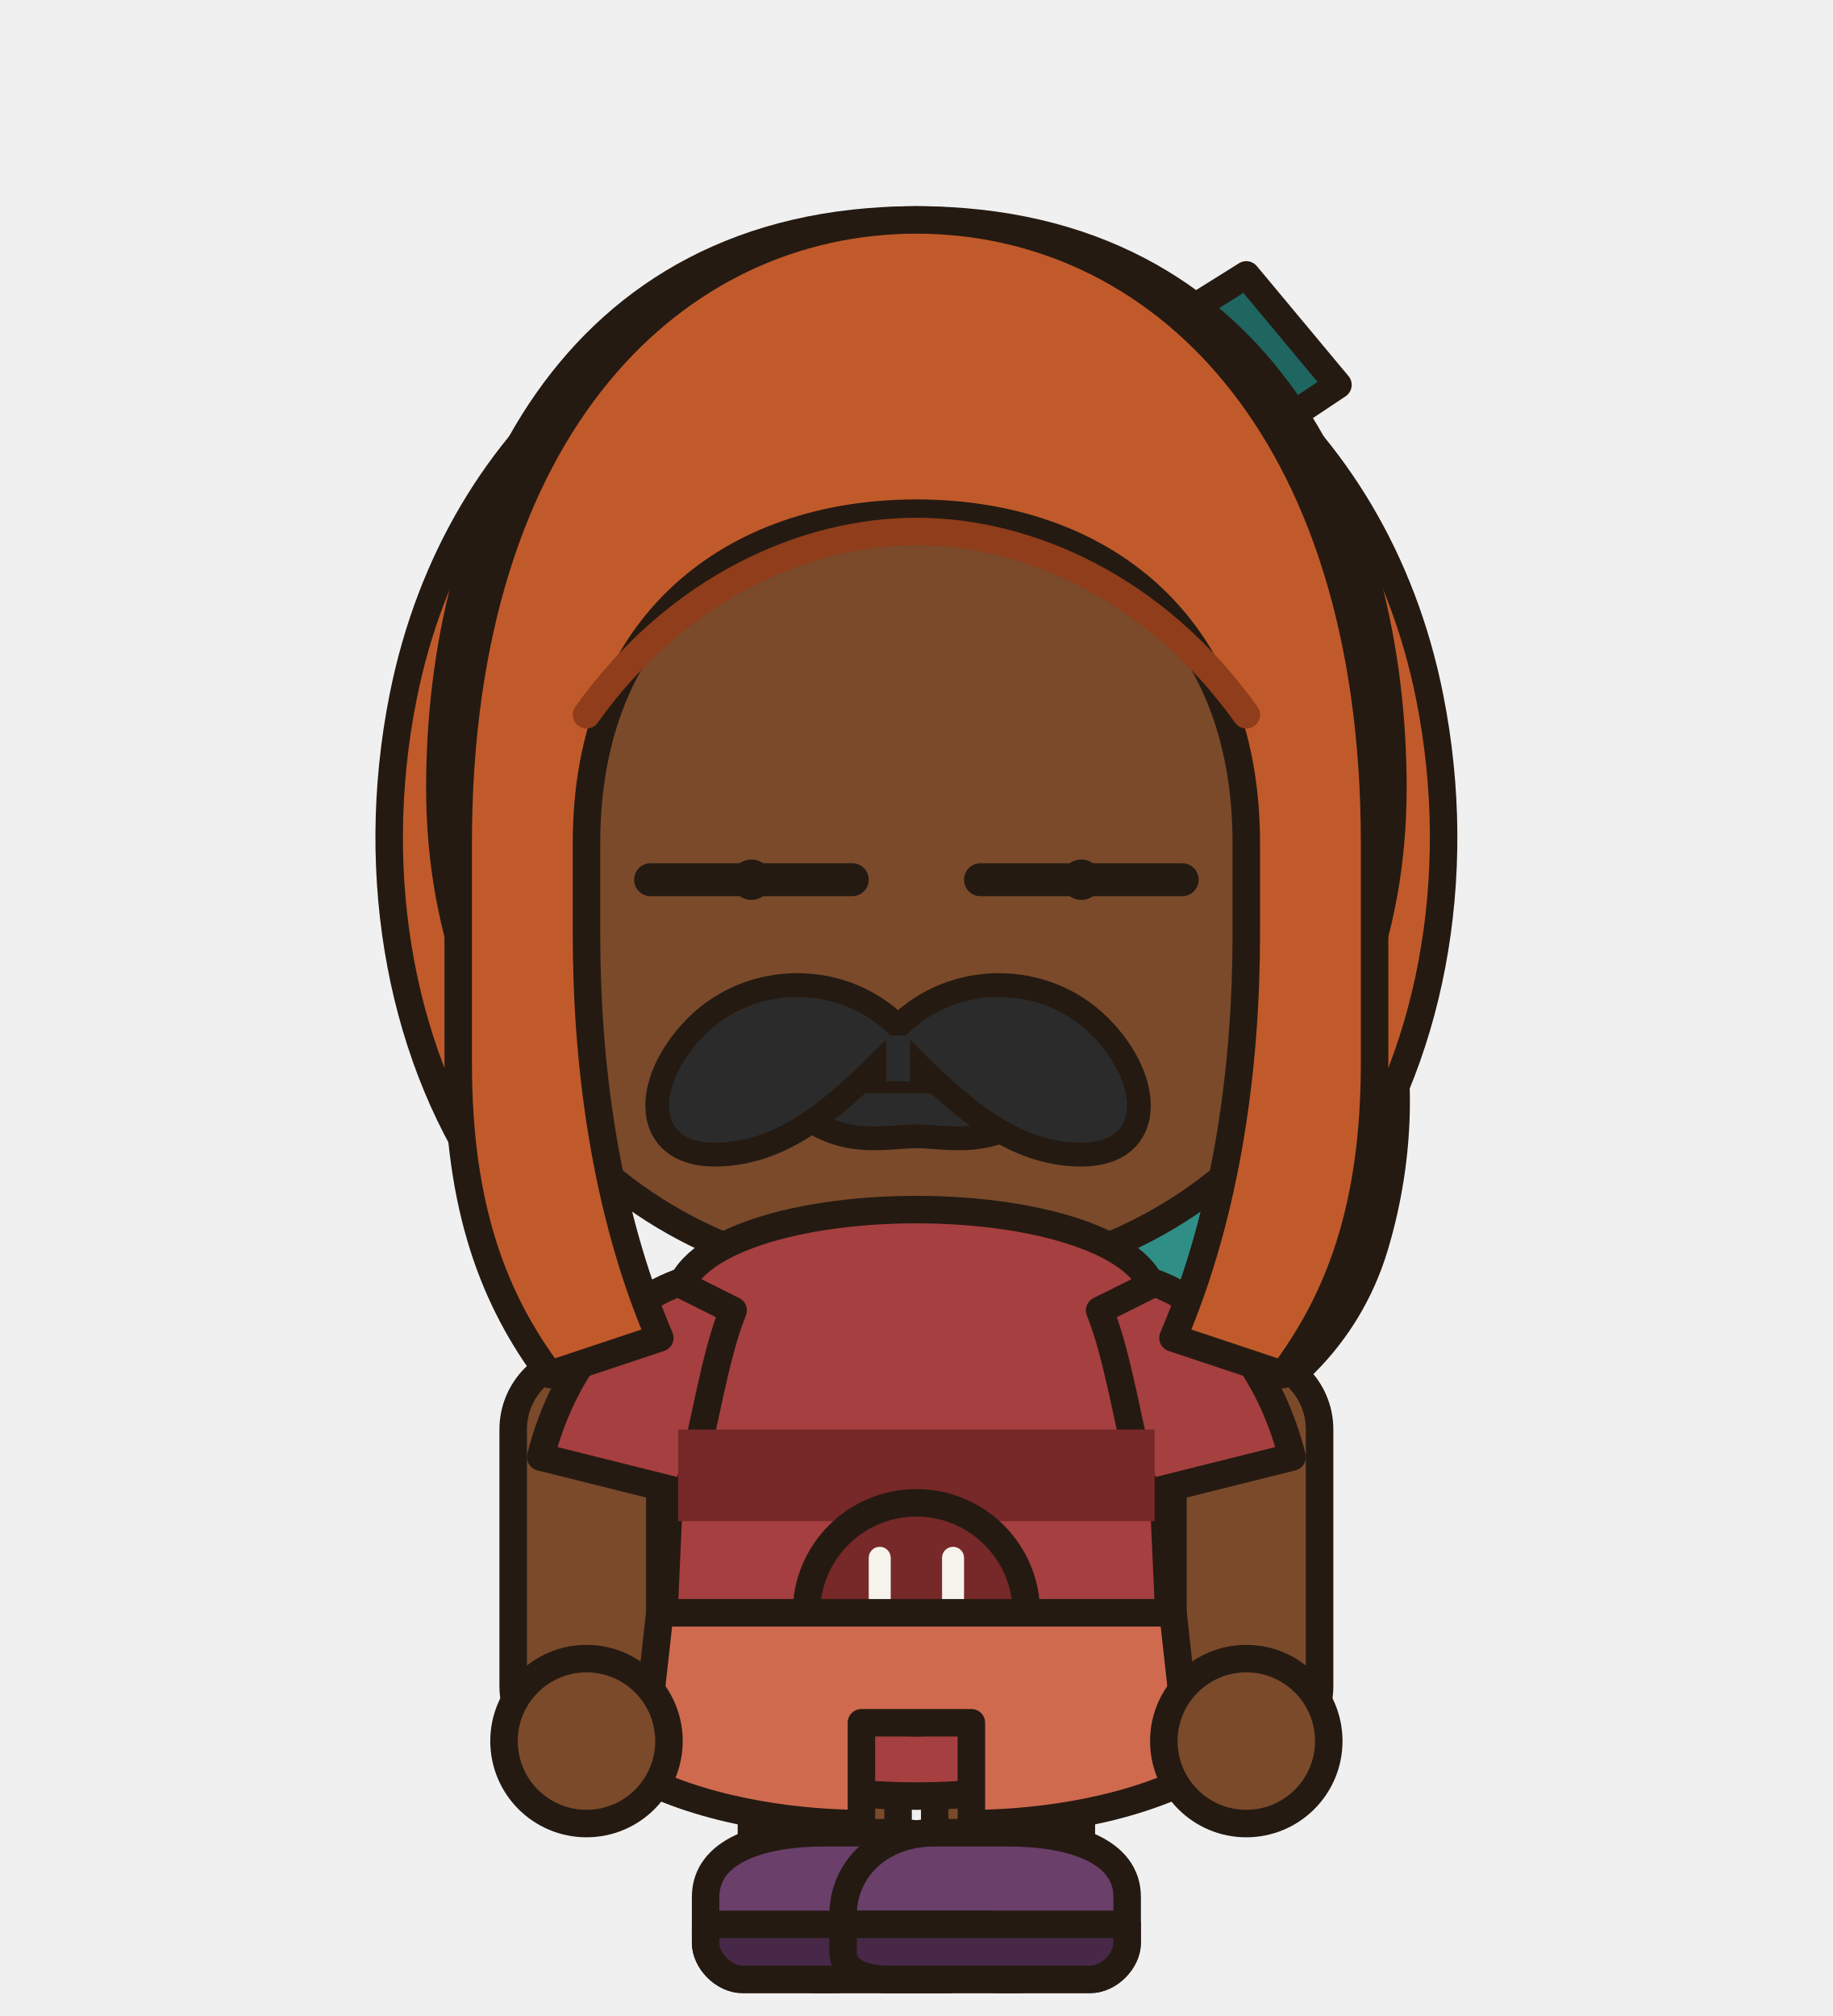
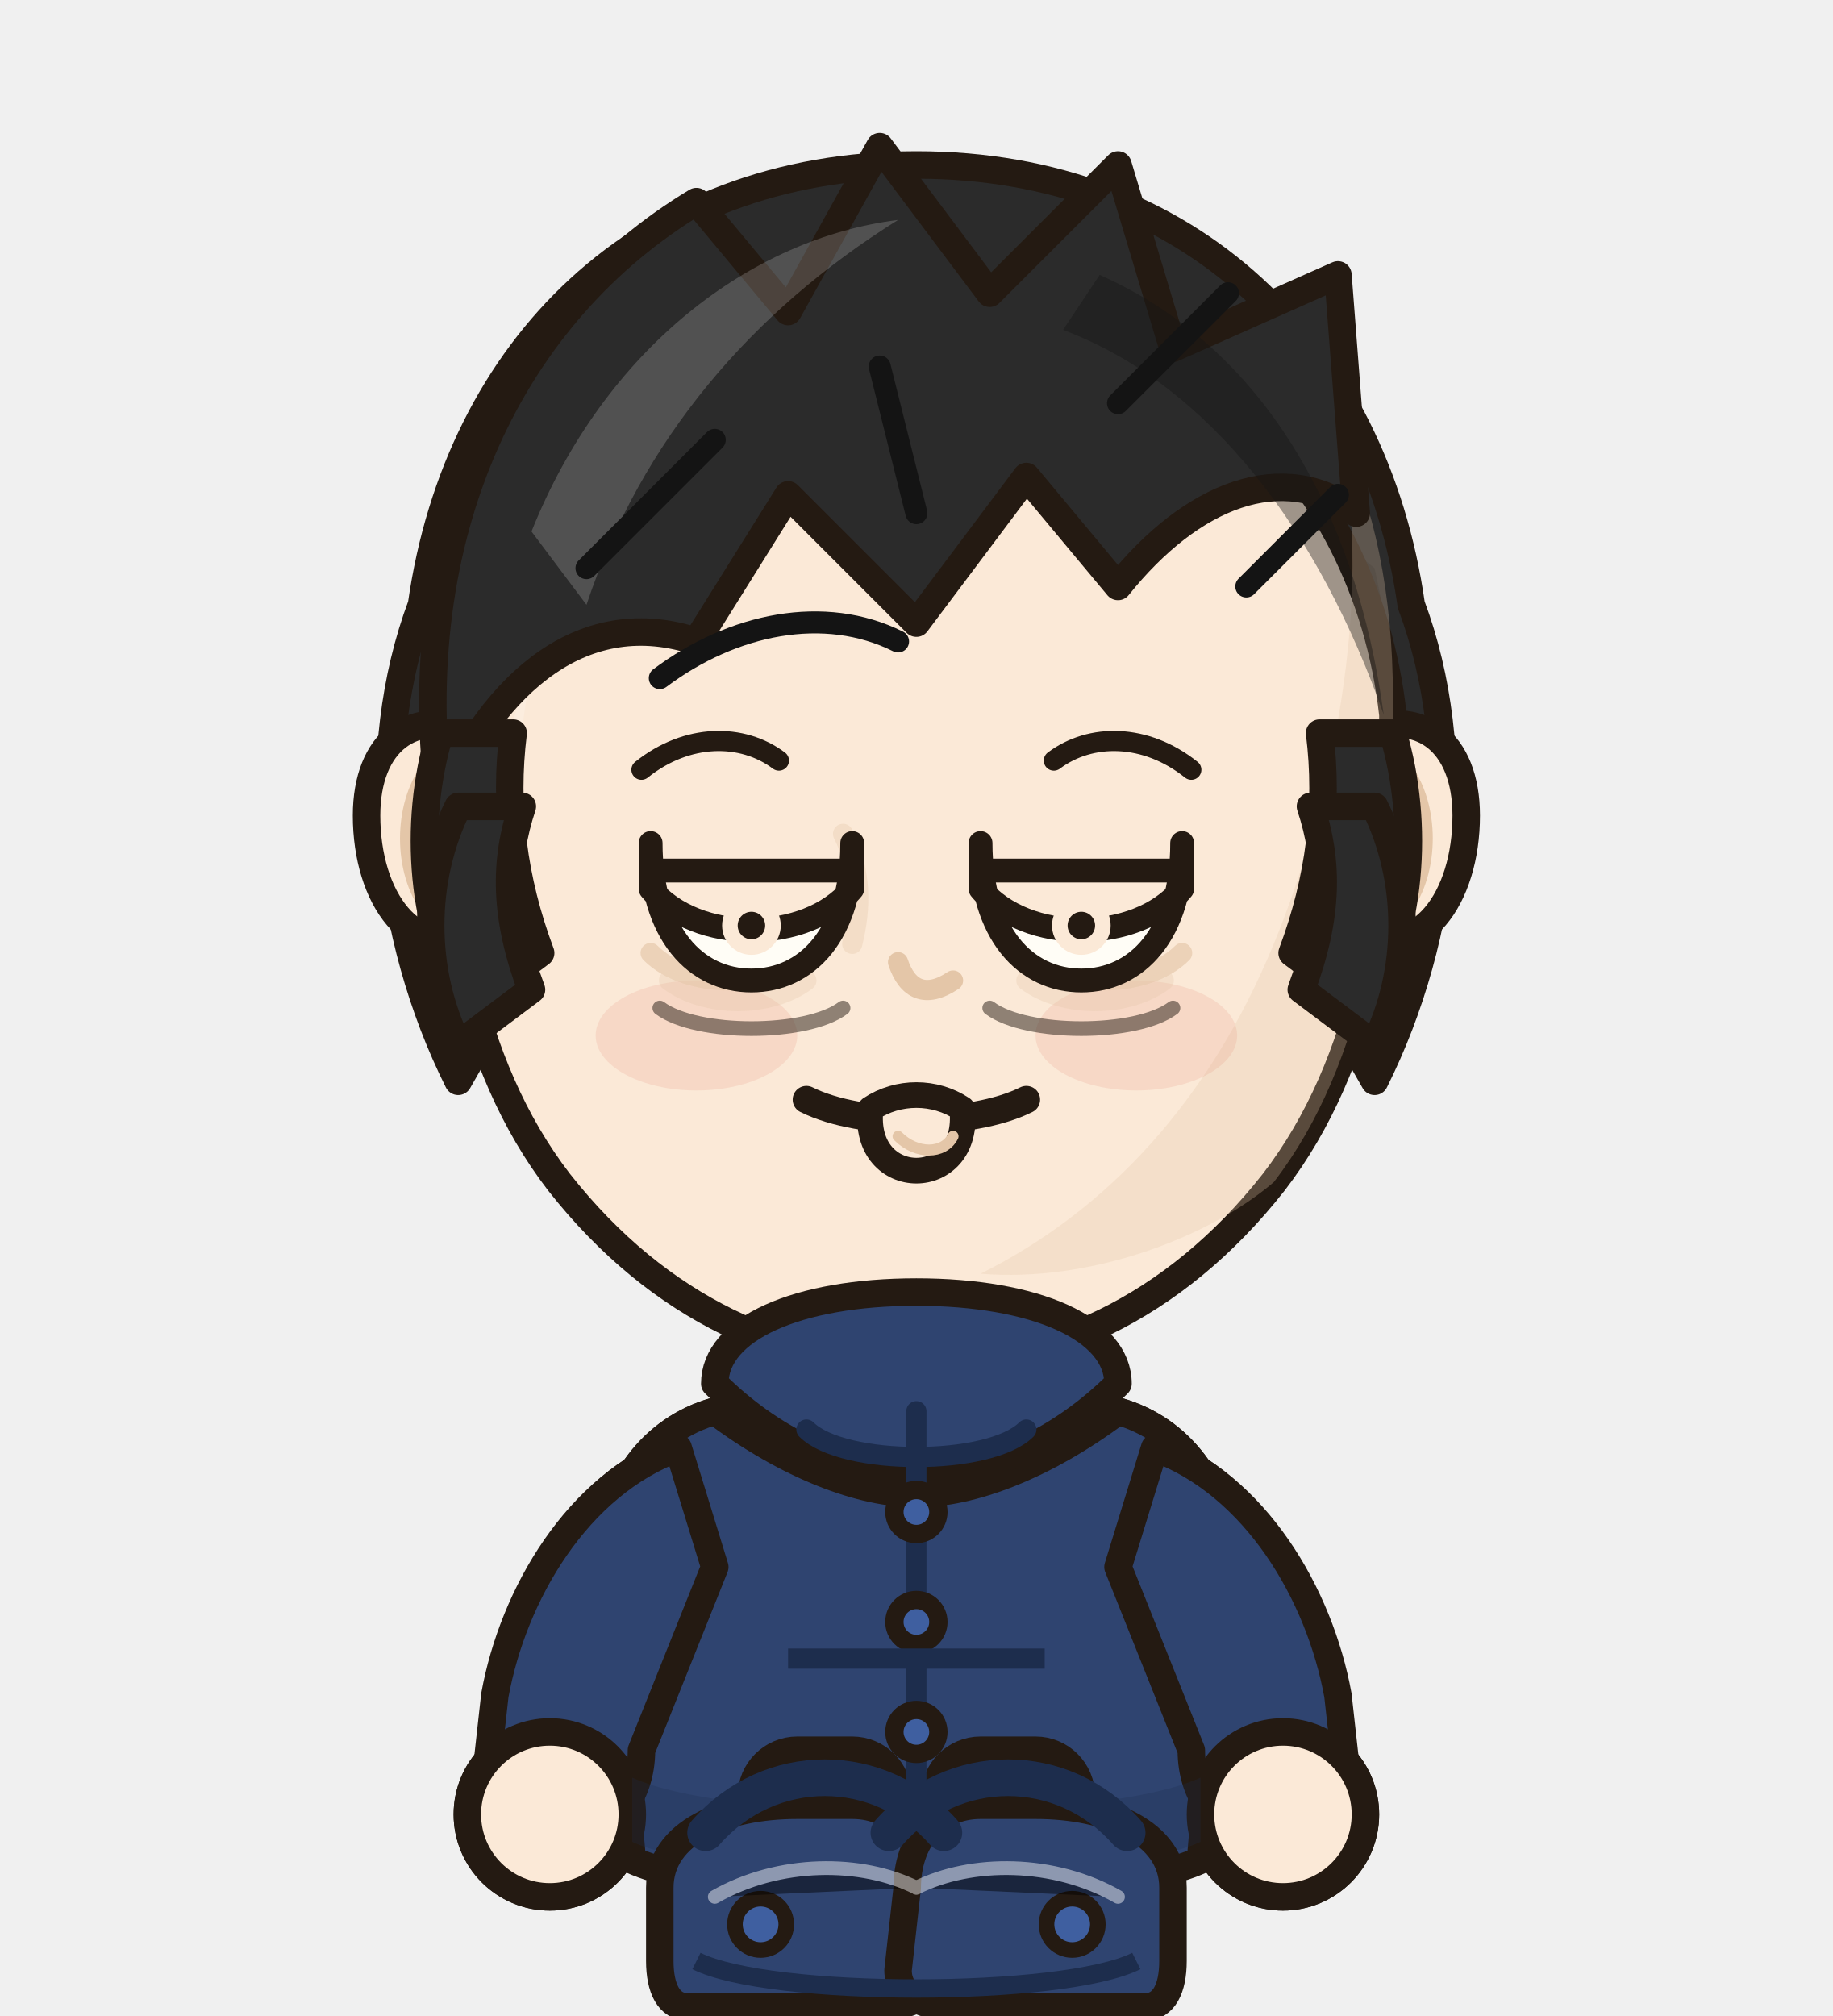
<svg xmlns="http://www.w3.org/2000/svg" width="200" height="220" viewBox="0 0 200 220">
  <g>
    <g stroke="#241a12" stroke-width="3" stroke-linejoin="round" stroke-linecap="round">
-       <path d="M120 40 L136 30 L146 42 L128 54 Z" fill="#1f6560" />
-       <path d="M128 52 C136 60 140 74 138 90 C150 96 156 116 150 136 C144 156 120 164 100 156 C82 149 74 128 80 110 C86 94 100 90 108 92 C108 74 114 58 122 52 Z" fill="#2f8f86" />
-       <path d="M122 52 L134 42" fill="none" stroke="#1f6560" stroke-width="5" />
-       <path d="M122 56 L140 46 M118 62 L138 50 M116 68 L134 56" fill="none" stroke="#f5f4ec" stroke-width="1.4" />
-       <circle cx="112" cy="128" r="11" fill="#1f6560" />
-       <rect x="106" y="108" width="12" height="10" rx="2" fill="#f5f4ec" />
+       <path d="M100 18 C70 18 50 38 46 66 C40 82 42 102 50 118 L58 104 L68 120 L78 100 L90 120 L100 102 L110 120 L122 100 L132 120 L142 104 L150 118 C158 102 160 82 154 66 C150 38 130 18 100 18 Z" fill="#2b2b2b" />
+     </g>
+     <g stroke="none">
+       <path d="M60 54 C54 74 54 98 60 114 L54 116 C46 100 46 80 50 62 Z" fill="#141414" opacity="0.35" />
+       <path d="M140 54 C146 74 146 98 140 114 L146 116 C154 100 154 80 150 62 Z" fill="#141414" opacity="0.35" />
+     </g>
+     <g fill="none" stroke="#141414" stroke-width="2.2" stroke-linecap="round">
+       <path d="M64 70 L76 86" />
+       <path d="M136 70 L124 86" />
+       <path d="M82 102 L88 116" />
+       <path d="M118 102 L112 116" />
    </g>
  </g>
  <g>
    <g stroke="#241a12" stroke-width="3" stroke-linejoin="round" stroke-linecap="round">
-       <path d="M54 130 C44 116 40 96 44 76 C50 46 74 28 100 28 C126 28 150 46 156 76 C160 96 156 116 146 130 C144 114 142 100 142 88 C142 62 124 46 100 46 C76 46 58 62 58 88 C58 100 56 114 54 130 Z" fill="#c15a2a" />
-       <path d="M66 116 C60 104 58 90 62 78" fill="none" stroke="#8f3d1a" />
-       <path d="M134 116 C140 104 142 90 138 78" fill="none" stroke="#8f3d1a" />
+       <path d="M80 190 L80 207 C80 214 84 217 89 217 L95 217 C98 217 99 215 99 212 L99 190 Z" fill="#fbe9d7" />
+       <path d="M120 190 L120 207 C120 214 116 217 111 217 L105 217 C102 217 101 215 101 212 L101 190 Z" fill="#fbe9d7" />
+       <path d="M74 158 C63 162 56 174 54 188 C53 194 56 198 62 199 C67 199 70 196 71 191 L78 170 Z" fill="#fbe9d7" />
+       <path d="M126 158 C137 162 144 174 146 188 C147 194 144 198 138 199 C133 199 130 196 129 191 L122 170 Z" fill="#fbe9d7" />
+       <path d="M78 154 C71 156 67 162 66 169 L69 201 C80 206 120 206 131 201 L134 169 C133 162 129 156 122 154 C114 160 106 163 100 163 C94 163 86 160 78 154 Z" fill="#3f6b3f" />
+       <path d="M88 133 L88 158 C88 164 94 168 100 168 C106 168 112 164 112 158 L112 133 Z" fill="#e4c6a8" />
+       <path d="M52 80 C45 77 40 81 40 89 C40 98 45 105 52 102 Z" fill="#fbe9d7" />
+       <path d="M148 80 C155 77 160 81 160 89 C160 98 155 105 148 102 Z" fill="#fbe9d7" />
+       <path d="M100 32 C72 32 51 51 48 78 C48 98 51 116 61 129 C72 143 86 149 100 149 C114 149 128 143 139 129 C149 116 152 98 152 78 C149 51 128 32 100 32 Z" fill="#fbe9d7" />
+       <circle cx="60" cy="198" r="9" fill="#fbe9d7" />
+       <circle cx="140" cy="198" r="9" fill="#fbe9d7" />
+     </g>
+     <g stroke="none">
+       <path d="M139 129 C149 116 152 97 152 76 C152 65 150 55 146 47 C150 63 146 86 139 103 C132 120 121 132 107 139 C119 140 132 135 139 129 Z" fill="#e4c6a8" opacity="0.28" />
+       <path d="M58 74 C62 54 77 38 96 34 C81 38 66 51 60 66 C57 75 56 84 57 93 C54 86 55 79 58 74 Z" fill="#ffffff" opacity="0.18" />
+       <ellipse cx="76" cy="113" rx="11" ry="6" fill="#df7f6e" opacity="0.16" />
+       <ellipse cx="124" cy="113" rx="11" ry="6" fill="#df7f6e" opacity="0.16" />
+       <path d="M83 196 C88 200 94 201 98 199 L98 205 C92 207 86 206 82 203 Z" fill="#e4c6a8" opacity="0.22" />
+       <path d="M117 196 C112 200 106 201 102 199 L102 205 C108 207 114 206 118 203 Z" fill="#e4c6a8" opacity="0.22" />
+       <path d="M78 158 C86 164 94 167 100 167 C106 167 114 164 122 158 L122 163 C114 169 106 172 100 172 C94 172 86 169 78 163 Z" fill="#294a29" opacity="0.55" />
+       <path d="M69 193 C80 198 120 198 131 193 L131 201 C120 206 80 206 69 201 Z" fill="#294a29" opacity="0.25" />
+       <path d="M74 176 C77 182 78 189 77 196 L72 195 C73 187 72 181 70 176 Z" fill="#294a29" opacity="0.35" />
+       <path d="M126 176 C123 182 122 189 123 196 L128 195 C127 187 128 181 130 176 Z" fill="#294a29" opacity="0.35" />
+     </g>
+     <g fill="none" stroke="#e4c6a8" stroke-width="2.2" stroke-linecap="round">
+       <path d="M47 84 C44 88 44 95 47 99" />
+       <path d="M153 84 C156 88 156 95 153 99" />
+       <path d="M98 105 C99 108 101 109 104 107" />
+       <path d="M92 91 C94 95 94 99 93 103" opacity="0.35" />
    </g>
  </g>
  <g>
    <g stroke="#241a12" stroke-width="3" stroke-linejoin="round" stroke-linecap="round">
-       <path d="M88 126 L88 150 L112 150 L112 126 Z" fill="#7a4a2b" />
-       <rect x="56" y="148" width="16" height="44" rx="8" fill="#7a4a2b" />
-       <rect x="128" y="148" width="16" height="44" rx="8" fill="#7a4a2b" />
-       <rect x="82" y="188" width="16" height="28" rx="7" fill="#7a4a2b" />
-       <rect x="102" y="188" width="16" height="28" rx="7" fill="#7a4a2b" />
-       <path d="M100 24 C62 24 48 56 48 86 C48 118 70 140 100 140 C130 140 152 118 152 86 C152 56 138 24 100 24 Z" fill="#7a4a2b" />
-       <path d="M74 142 C74 136 86 132 100 132 C114 132 126 136 126 142 L128 186 C128 192 114 196 100 196 C86 196 72 192 72 186 Z" fill="#a63f3f" />
-       <path d="M74 140 C66 143 61 151 59 159 L75 163 C77 155 78 148 80 143 Z" fill="#a63f3f" />
-       <path d="M126 140 C134 143 139 151 141 159 L125 163 C123 155 122 148 120 143 Z" fill="#a63f3f" />
-       <path d="M74 156 L126 156 L126 166 L74 166 Z" fill="#772828" stroke="none" />
-       <circle cx="100" cy="176" r="12" fill="#772828" />
-       <path d="M96 170 L96 182 M104 170 L104 182 M96 176 L104 176" fill="none" stroke="#f5f4ec" stroke-width="2.4" />
-       <path d="M72 176 L128 176 L130 194 C122 198 112 199 106 199 L106 188 L94 188 L94 199 C88 199 78 198 70 194 Z" fill="#d06a4f" />
-       <circle cx="64" cy="190" r="9" fill="#7a4a2b" />
-       <circle cx="136" cy="190" r="9" fill="#7a4a2b" />
+       <path d="M78 154 C71 156 67 162 66 169 L69 203 C80 208 120 208 131 203 L134 169 C133 162 129 156 122 154 C114 160 106 163 100 163 C94 163 86 160 78 154 Z" fill="#2f4470" />
+       <path d="M74 158 C63 162 56 174 54 185 L53 194 C53 199 57 202 62 201 C67 200 70 196 70 191 L78 171 Z" fill="#2f4470" />
+       <path d="M126 158 C137 162 144 174 146 185 L147 194 C147 199 143 202 138 201 C133 200 130 196 130 191 L122 171 Z" fill="#2f4470" />
+       <path d="M78 151 C78 145 87 141 100 141 C113 141 122 145 122 151 C116 157 108 161 100 161 C92 161 84 157 78 151 Z" fill="#2f4470" />
+       <rect x="82" y="191" width="16" height="24" rx="5" fill="#2f4470" />
+       <rect x="102" y="191" width="16" height="24" rx="5" fill="#2f4470" />
+     </g>
+     <g stroke="#241a12" stroke-width="3" stroke-linejoin="round" stroke-linecap="round">
+       <circle cx="60" cy="198" r="9" fill="#fbe9d7" />
+       <circle cx="140" cy="198" r="9" fill="#fbe9d7" />
+     </g>
+     <g stroke="none">
+       <path d="M69 194 C80 199 120 199 131 194 L131 201 C120 206 80 206 69 201 Z" fill="#1d2d4d" opacity="0.25" />
+     </g>
+     <g fill="none" stroke="#1d2d4d" stroke-width="2.2" stroke-linecap="round">
+       <path d="M100 154 L100 202" />
+       <path d="M88 156 C92 160 108 160 112 156" />
+       <path d="M86 210 C92 213 108 213 114 210" />
+     </g>
+     <g fill="#3f5fa0" stroke="#241a12" stroke-width="2">
+       <circle cx="100" cy="165" r="2.4" />
+       <circle cx="100" cy="177" r="2.4" />
+       <circle cx="100" cy="189" r="2.4" />
+     </g>
+     <path d="M86 181 L114 181" fill="none" stroke="#1d2d4d" stroke-width="2.2" />
+   </g>
+   <g>
+     <g transform="translate(0,3)">
+       <g stroke="#241a12" stroke-width="3" stroke-linejoin="round" stroke-linecap="round">
+         <path d="M72 203 C72 197 79 194 87 194 L93 194 C98 194 101 198 101 203 L102 212 C102 215 99 216 96 216 L75 216 C73 216 72 214 72 211 Z" fill="#2f4470" />
+         <path d="M128 203 C128 197 121 194 113 194 L107 194 C102 194 99 198 99 203 L98 212 C98 215 101 216 104 216 L125 216 C127 216 128 214 128 211 Z" fill="#2f4470" />
+         <path d="M77 197 C84 189 96 189 103 197" fill="none" stroke="#1d2d4d" stroke-width="4" />
+         <path d="M123 197 C116 189 104 189 97 197" fill="none" stroke="#1d2d4d" stroke-width="4" />
+       </g>
+       <g fill="#3f5fa0" stroke="#241a12" stroke-width="1.7">
+         <circle cx="83" cy="207" r="2.8" />
+         <circle cx="117" cy="207" r="2.8" />
+       </g>
+       <path d="M76 211 C84 215 116 215 124 211" fill="none" stroke="#1d2d4d" stroke-width="2" />
+       <g stroke="#ffffff" stroke-width="1.5" stroke-linecap="round" opacity="0.45">
+         <path d="M78 204 C85 200 94 200 100 203" />
+         <path d="M122 204 C115 200 106 200 100 203" />
+       </g>
+     </g>
+   </g>
+   <g>
+     <g fill="none" stroke="#e4c6a8" stroke-width="2.2" stroke-linecap="round" opacity="0.65">
+       <path d="M71 104 C75 108 84 108 89 104" />
+       <path d="M111 104 C116 108 125 108 129 104" />
+       <path d="M73 107 C77 110 84 110 88 107" opacity="0.45" />
+       <path d="M112 107 C116 110 123 110 127 107" opacity="0.45" />
+     </g>
+   </g>
+   <g>
+     <g stroke="#241a12" stroke-width="2.6" stroke-linejoin="round" stroke-linecap="round">
+       <path d="M71 92 C71 102 76 107 82 107 C88 107 93 102 93 92 L93 97 C88 103 76 103 71 97 Z" fill="#fffdf6" />
+       <path d="M107 92 C107 102 112 107 118 107 C124 107 129 102 129 92 L129 97 C124 103 112 103 107 97 Z" fill="#fffdf6" />
+       <path d="M71 95 L93 95" />
+       <path d="M107 95 L129 95" />
+       <circle cx="82" cy="101" r="3.2" fill="#fbe9d7" stroke="none" />
+       <circle cx="118" cy="101" r="3.2" fill="#fbe9d7" stroke="none" />
+       <circle cx="82" cy="101" r="1.5" fill="#241a12" stroke="none" />
+       <circle cx="118" cy="101" r="1.5" fill="#241a12" stroke="none" />
+       <path d="M70 84 C75 80 81 80 85 83" fill="none" stroke-width="2.2" />
+       <path d="M115 83 C119 80 125 80 130 84" fill="none" stroke-width="2.2" />
+       <path d="M72 110 C76 113 88 113 92 110" fill="none" stroke-width="1.6" opacity="0.5" />
+       <path d="M108 110 C112 113 124 113 128 110" fill="none" stroke-width="1.6" opacity="0.5" />
+     </g>
+   </g>
+   <g>
+     <g stroke="#241a12" stroke-width="2.8" stroke-linejoin="round" stroke-linecap="round">
+       <path d="M88 120 C94 123 106 123 112 120" fill="none" stroke-width="3" />
+       <path d="M95 121 C94 130 106 130 105 121 C102 119 98 119 95 121 Z" fill="#fbe9d7" />
+       <path d="M98 124 C100 126 103 126 104 124" fill="none" stroke="#e4c6a8" stroke-width="1.2" />
    </g>
  </g>
  <g>
    <g stroke="#241a12" stroke-width="3" stroke-linejoin="round" stroke-linecap="round">
-       <path d="M77 207 C77 202 83 200 90 200 L98 200 C104 200 108 204 108 209 L108 213 C108 215 106 216 103 216 L81 216 C79 216 77 214 77 212 Z" fill="#6a3f6a" />
-       <path d="M123 207 C123 202 117 200 110 200 L102 200 C96 200 92 204 92 209 L92 213 C92 215 94 216 97 216 L119 216 C121 216 123 214 123 212 Z" fill="#6a3f6a" />
-       <path d="M77 210 L108 210 L108 213 C108 215 106 216 103 216 L81 216 C79 216 77 214 77 212 Z" fill="#482848" />
-       <path d="M123 210 L92 210 L92 213 C92 215 94 216 97 216 L119 216 C121 216 123 214 123 212 Z" fill="#482848" />
+       <path d="M48 88 C44 58 56 34 76 22 L86 34 L96 16 L108 32 L122 18 L128 38 L146 30 L148 56 C140 50 130 54 122 64 L112 52 L100 68 L86 54 L76 70 C64 66 54 74 48 88 Z" fill="#2b2b2b" />
+       <path d="M48 80 C45 90 46 102 51 110 L59 104 C56 96 55 88 56 80 Z" fill="#2b2b2b" />
+       <path d="M152 80 C155 90 154 102 149 110 L141 104 C144 96 145 88 144 80 Z" fill="#2b2b2b" />
+       <path d="M50 88 C46 96 46 106 50 114 L58 108 C55 100 55 94 57 88 Z" fill="#2b2b2b" />
+       <path d="M150 88 C154 96 154 106 150 114 L142 108 C145 100 145 94 143 88 Z" fill="#2b2b2b" />
    </g>
-   </g>
-   <g>
-     <g stroke="#241a12" stroke-width="3" stroke-linejoin="round" stroke-linecap="round">
-       <path d="M50 92 C50 46 74 24 100 24 C126 24 150 46 150 92 L150 116 C150 132 146 142 140 150 L128 146 C134 132 136 116 136 102 L136 92 C136 68 120 56 100 56 C80 56 64 68 64 92 L64 102 C64 116 66 132 72 146 L60 150 C54 142 50 132 50 116 Z" fill="#c15a2a" />
-       <path d="M64 78 C74 64 88 58 100 58 C112 58 126 64 136 78" fill="none" stroke="#8f3d1a" />
+     <g stroke="none">
+       <path d="M58 58 C66 38 82 26 98 24 C82 34 70 48 64 66 Z" fill="#ffffff" opacity="0.18" />
+       <path d="M120 30 C138 38 148 56 151 78 C144 58 132 42 116 36 Z" fill="#141414" opacity="0.4" />
    </g>
-   </g>
-   <g>
-     <g stroke="#241a12" stroke-width="3.6" stroke-linecap="round">
-       <path d="M71 96 L93 96" />
-       <path d="M107 96 L129 96" />
-       <circle cx="82" cy="96" r="2.2" fill="#241a12" stroke="none" />
-       <circle cx="118" cy="96" r="2.2" fill="#241a12" stroke="none" />
-     </g>
-   </g>
-   <g>
-     <g stroke="#241a12" stroke-width="2.6" stroke-linejoin="round">
-       <path d="M84 118 C90 112 96 116 100 116 C104 116 110 112 116 118 C110 126 104 124 100 124 C96 124 90 126 84 118 Z" fill="#2b2b2b" />
-       <path d="M84 118 L116 118" fill="none" />
-     </g>
-   </g>
-   <g>
-     <g stroke="#241a12" stroke-width="2.6" stroke-linejoin="round">
-       <path d="M98 112 C92 106 82 106 76 112 C70 118 70 126 78 126 C86 126 92 120 98 114 C104 120 110 126 118 126 C126 126 126 118 120 112 C114 106 104 106 98 112 Z" fill="#2b2b2b" />
-       <path d="M98 113 L98 118" fill="none" stroke="#2b2b2b" />
+     <g fill="none" stroke="#141414" stroke-width="2.4" stroke-linecap="round">
+       <path d="M64 62 L78 48" />
+       <path d="M96 40 L100 56" />
+       <path d="M122 44 L134 32" />
+       <path d="M136 64 L146 54" />
+       <path d="M72 74 C80 68 90 66 98 70" />
    </g>
  </g>
</svg>
